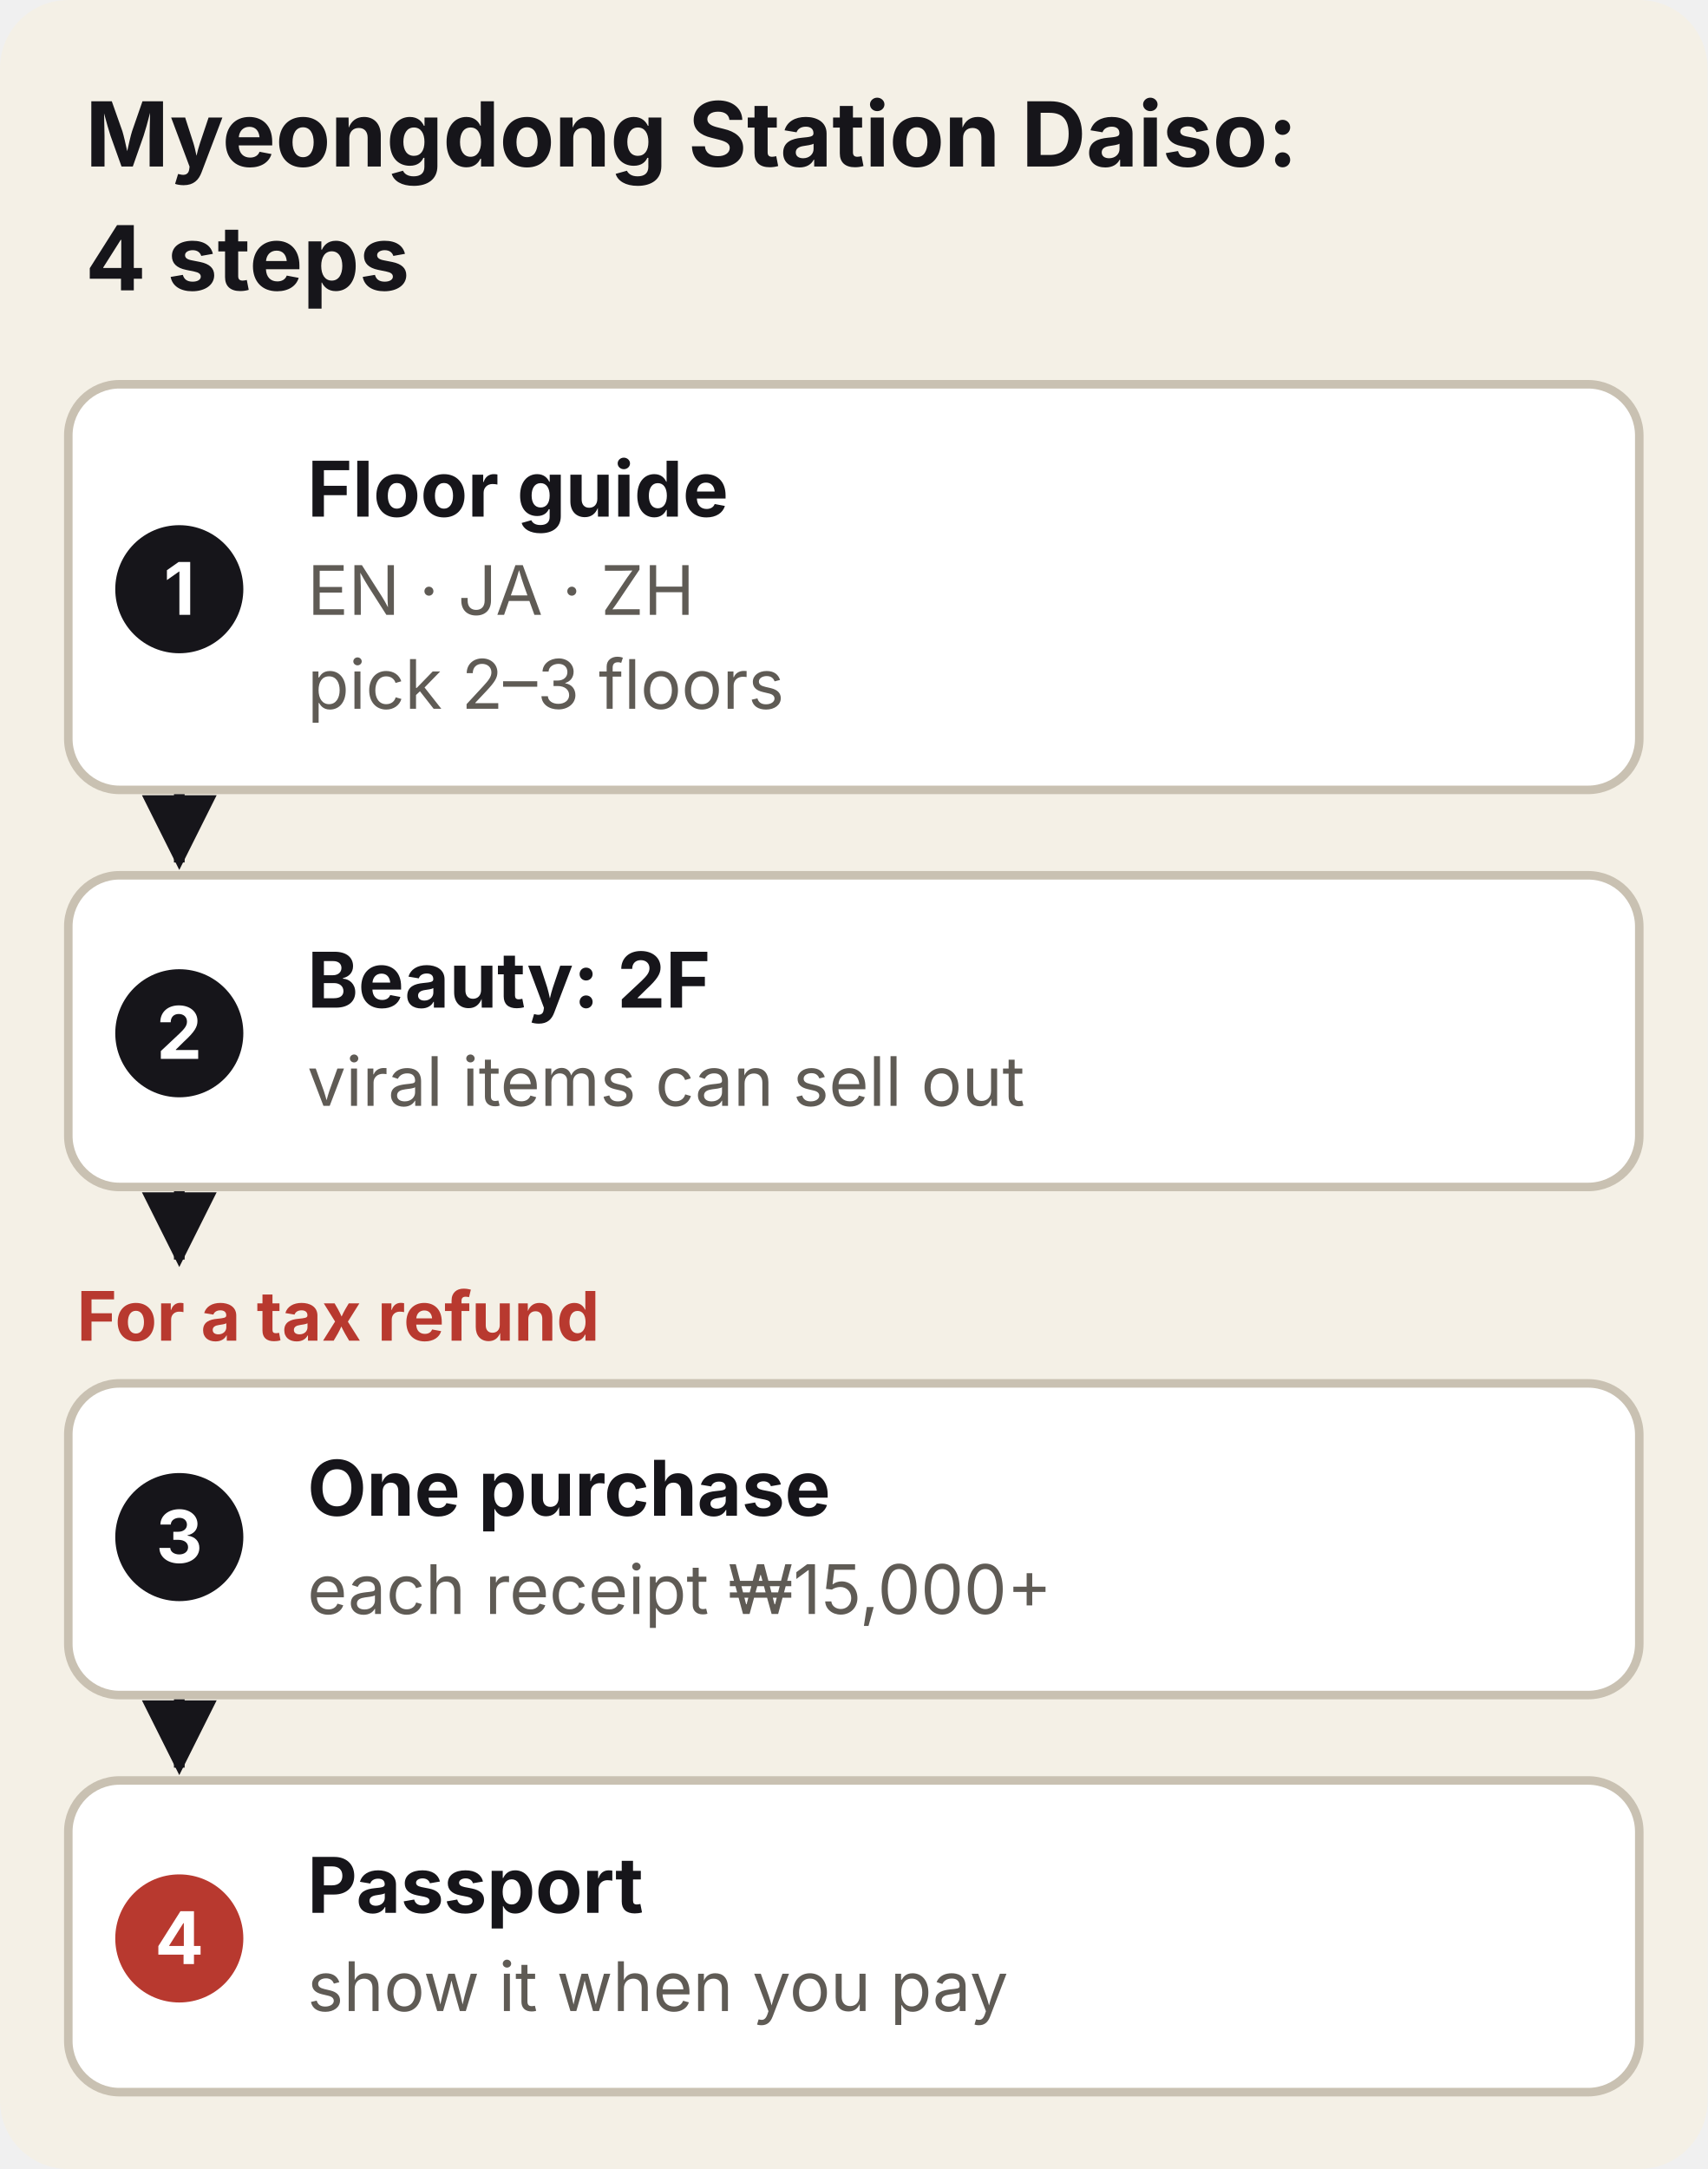
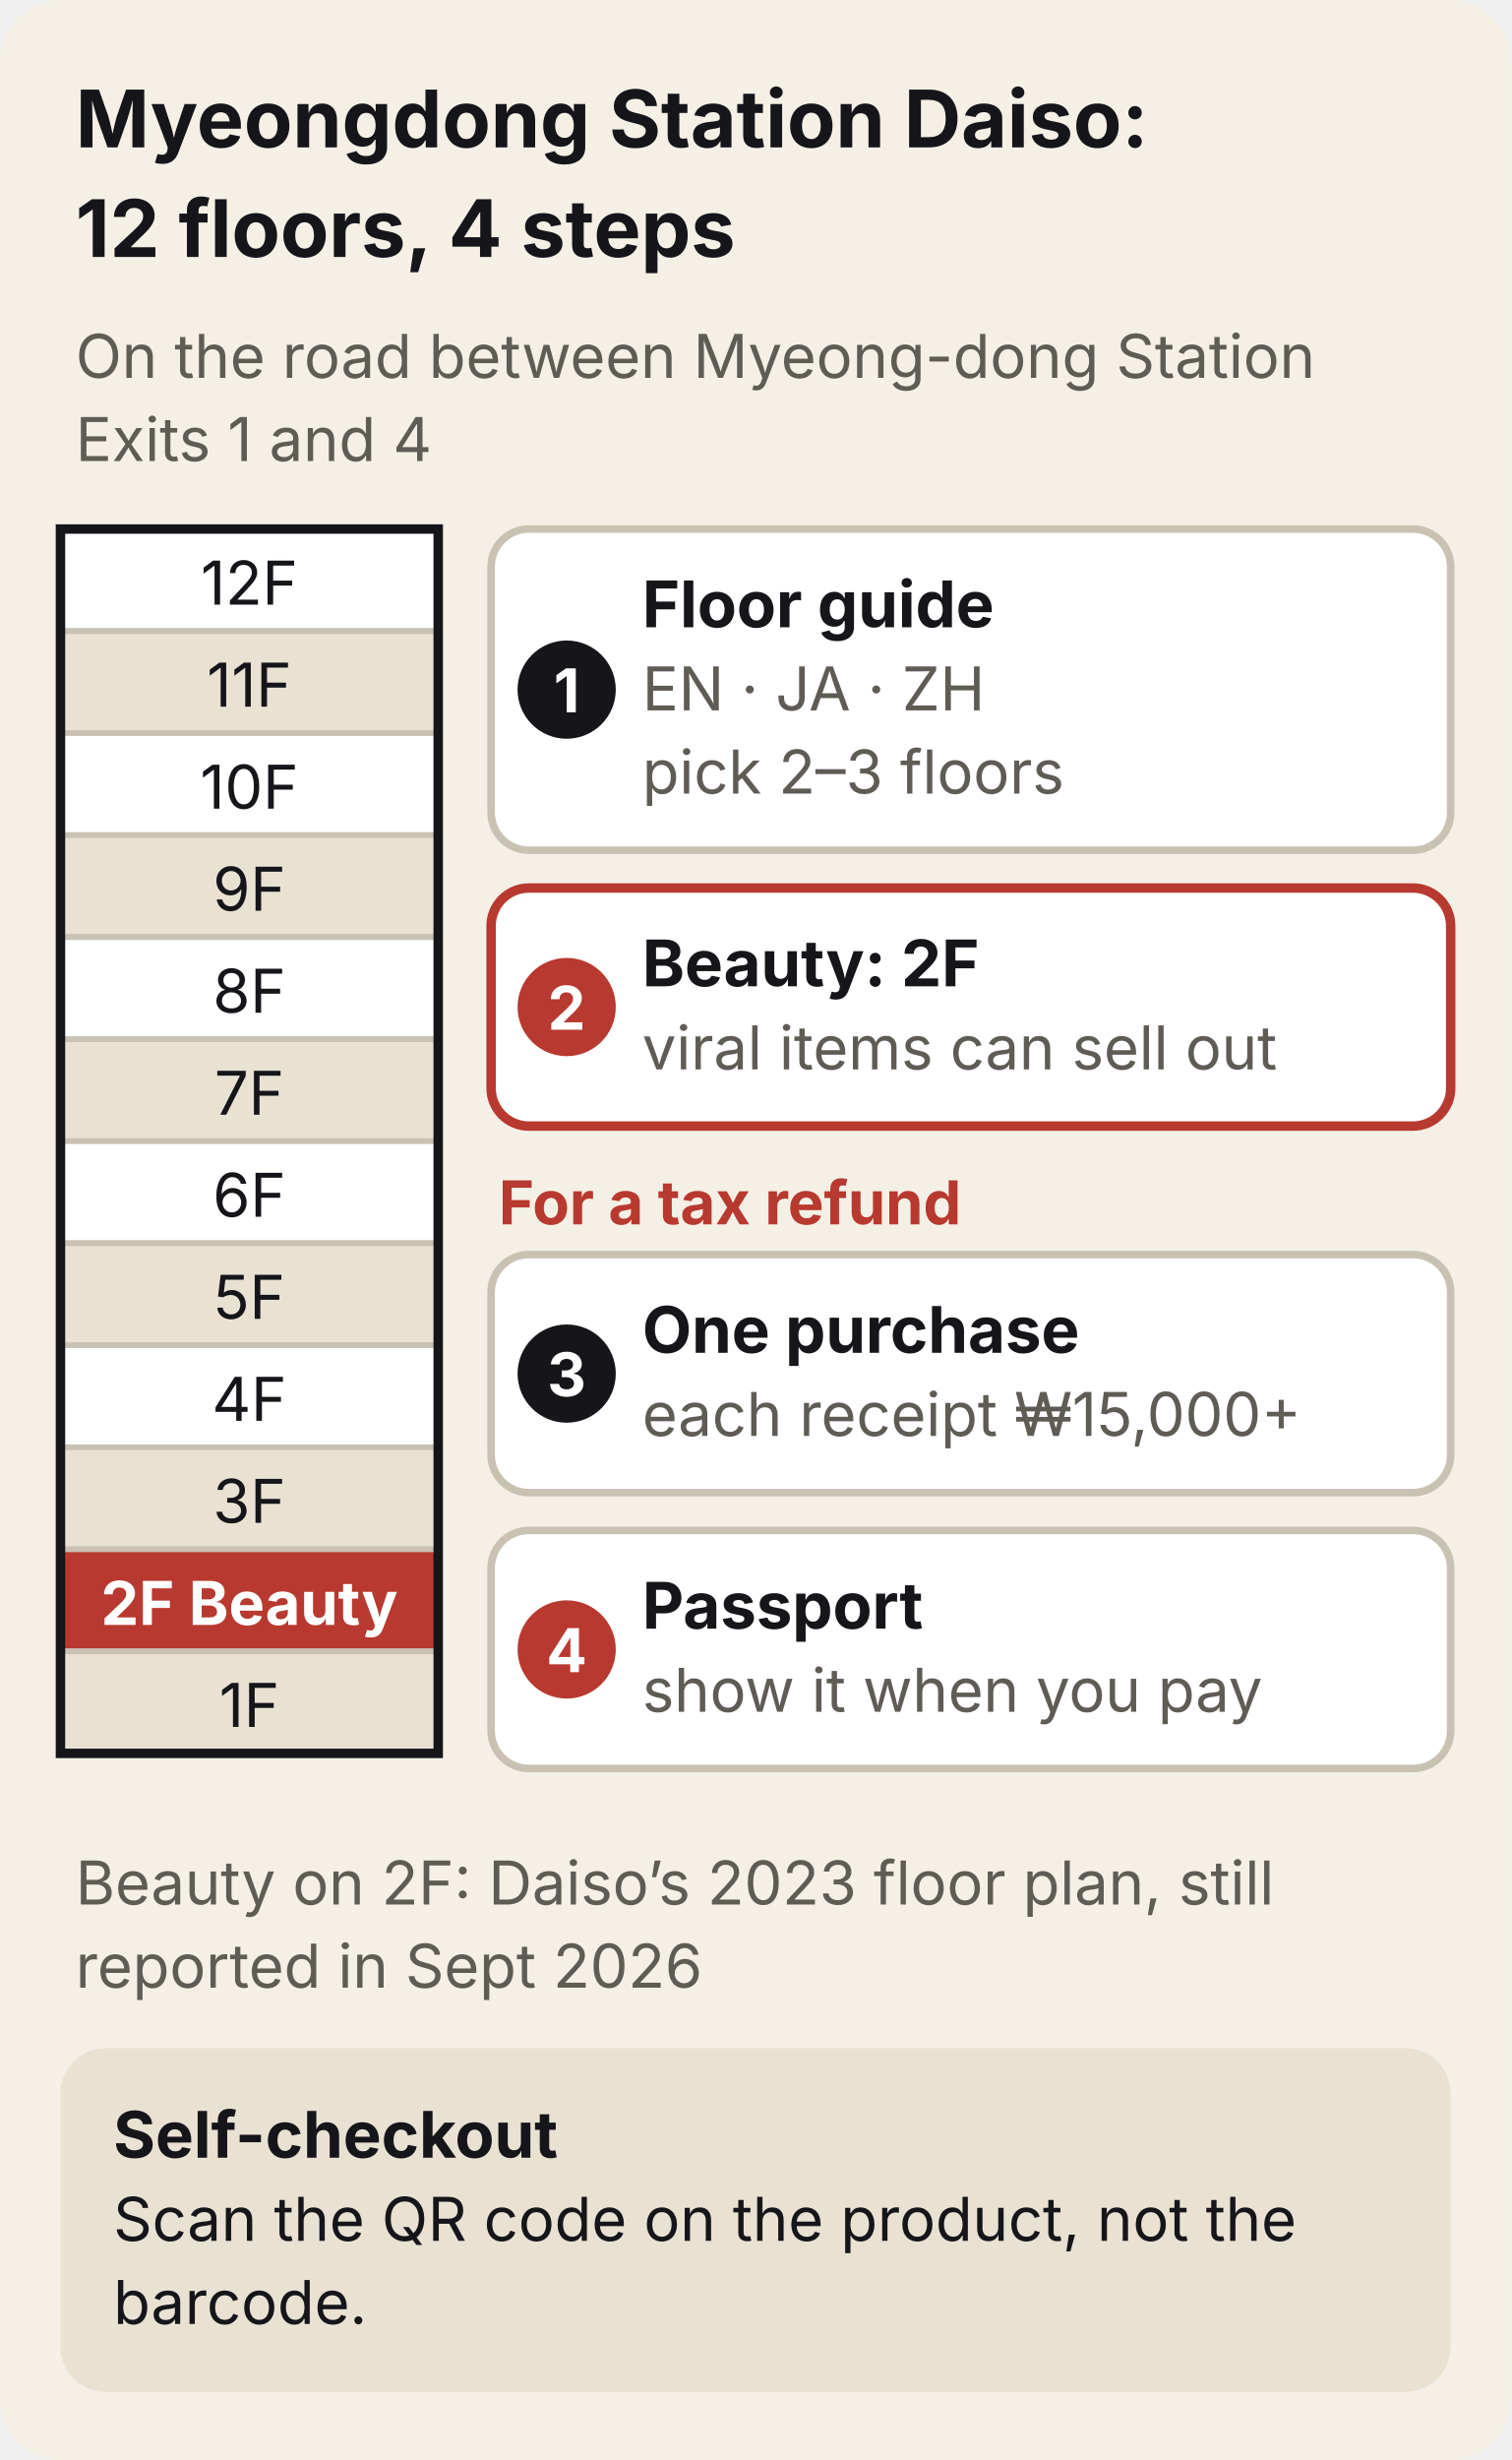
- <svg xmlns="http://www.w3.org/2000/svg" viewBox="0 0 400 508" role="img" aria-label="Myeongdong Station Daiso: 4 steps" font-family="system-ui, -apple-system, &quot;Noto Sans KR&quot;, &quot;Noto Sans JP&quot;, &quot;Noto Sans TC&quot;, sans-serif">
-   <rect width="400" height="508" rx="16" fill="#f4f0e6" />
+ <svg xmlns="http://www.w3.org/2000/svg" viewBox="0 0 400 651" role="img" aria-label="Myeongdong Station Daiso: 12 floors, 4 steps" font-family="system-ui, -apple-system, &quot;Noto Sans KR&quot;, &quot;Noto Sans JP&quot;, &quot;Noto Sans TC&quot;, sans-serif">
+   <rect width="400" height="651" rx="16" fill="#f4f0e6" />
  <defs>
    <marker id="ah" viewBox="0 0 10 10" refX="9" refY="5" markerWidth="7" markerHeight="7" orient="auto-start-reverse">
      <path d="M0,0 L10,5 L0,10 z" fill="#16151a" />
    </marker>
  </defs>
  <text x="20" y="39" font-size="21" fill="#16151a" font-weight="bold" text-anchor="start">Myeongdong Station Daiso:</text>
-   <text x="20" y="68" font-size="21" fill="#16151a" font-weight="bold" text-anchor="start">4 steps</text>
-   <rect x="16" y="90" width="368" height="95" rx="12" fill="#ffffff" stroke="#c9c1b2" stroke-width="2" />
-   <circle cx="42" cy="138" r="15" fill="#16151a" />
-   <text x="42" y="144" font-size="17" fill="#ffffff" font-weight="bold" text-anchor="middle">1</text>
-   <text x="72" y="121" font-size="18" fill="#16151a" font-weight="bold" text-anchor="start">Floor guide</text>
-   <text x="72" y="144" font-size="16" fill="#5f5b55" text-anchor="start">EN · JA · ZH</text>
-   <text x="72" y="166" font-size="16" fill="#5f5b55" text-anchor="start">pick 2–3 floors</text>
-   <line x1="42" y1="186" x2="42" y2="202" stroke="#16151a" stroke-width="2.5" marker-end="url(#ah)" />
-   <rect x="16" y="205" width="368" height="73" rx="12" fill="#ffffff" stroke="#c9c1b2" stroke-width="2" />
-   <circle cx="42" cy="242" r="15" fill="#16151a" />
-   <text x="42" y="248" font-size="17" fill="#ffffff" font-weight="bold" text-anchor="middle">2</text>
-   <text x="72" y="236" font-size="18" fill="#16151a" font-weight="bold" text-anchor="start">Beauty: 2F</text>
-   <text x="72" y="259" font-size="16" fill="#5f5b55" text-anchor="start">viral items can sell out</text>
-   <line x1="42" y1="279" x2="42" y2="295" stroke="#16151a" stroke-width="2.5" marker-end="url(#ah)" />
-   <text x="18" y="314" font-size="16" fill="#b8392f" font-weight="bold" text-anchor="start">For a tax refund</text>
-   <rect x="16" y="324" width="368" height="73" rx="12" fill="#ffffff" stroke="#c9c1b2" stroke-width="2" />
-   <circle cx="42" cy="360" r="15" fill="#16151a" />
-   <text x="42" y="366" font-size="17" fill="#ffffff" font-weight="bold" text-anchor="middle">3</text>
-   <text x="72" y="355" font-size="18" fill="#16151a" font-weight="bold" text-anchor="start">One purchase</text>
-   <text x="72" y="378" font-size="16" fill="#5f5b55" text-anchor="start">each receipt ₩15,000+</text>
-   <line x1="42" y1="398" x2="42" y2="414" stroke="#16151a" stroke-width="2.5" marker-end="url(#ah)" />
-   <rect x="16" y="417" width="368" height="73" rx="12" fill="#ffffff" stroke="#c9c1b2" stroke-width="2" />
-   <circle cx="42" cy="454" r="15" fill="#b8392f" />
-   <text x="42" y="460" font-size="17" fill="#ffffff" font-weight="bold" text-anchor="middle">4</text>
-   <text x="72" y="448" font-size="18" fill="#16151a" font-weight="bold" text-anchor="start">Passport</text>
-   <text x="72" y="471" font-size="16" fill="#5f5b55" text-anchor="start">show it when you pay</text>
+   <text x="20" y="68" font-size="21" fill="#16151a" font-weight="bold" text-anchor="start">12 floors, 4 steps</text>
+   <text x="20" y="100" font-size="16" fill="#5f5b55" text-anchor="start">On the road between Myeong-dong Station</text>
+   <text x="20" y="122" font-size="16" fill="#5f5b55" text-anchor="start">Exits 1 and 4</text>
+   <rect x="16" y="140" width="100" height="27" fill="#ffffff" stroke="#c9c1b2" stroke-width="1.5" />
+   <text x="66" y="160" font-size="16" fill="#16151a" text-anchor="middle">12F</text>
+   <rect x="16" y="167" width="100" height="27" fill="#e9e2d3" stroke="#c9c1b2" stroke-width="1.5" />
+   <text x="66" y="187" font-size="16" fill="#16151a" text-anchor="middle">11F</text>
+   <rect x="16" y="194" width="100" height="27" fill="#ffffff" stroke="#c9c1b2" stroke-width="1.5" />
+   <text x="66" y="214" font-size="16" fill="#16151a" text-anchor="middle">10F</text>
+   <rect x="16" y="221" width="100" height="27" fill="#e9e2d3" stroke="#c9c1b2" stroke-width="1.5" />
+   <text x="66" y="241" font-size="16" fill="#16151a" text-anchor="middle">9F</text>
+   <rect x="16" y="248" width="100" height="27" fill="#ffffff" stroke="#c9c1b2" stroke-width="1.5" />
+   <text x="66" y="268" font-size="16" fill="#16151a" text-anchor="middle">8F</text>
+   <rect x="16" y="275" width="100" height="27" fill="#e9e2d3" stroke="#c9c1b2" stroke-width="1.5" />
+   <text x="66" y="295" font-size="16" fill="#16151a" text-anchor="middle">7F</text>
+   <rect x="16" y="302" width="100" height="27" fill="#ffffff" stroke="#c9c1b2" stroke-width="1.5" />
+   <text x="66" y="322" font-size="16" fill="#16151a" text-anchor="middle">6F</text>
+   <rect x="16" y="329" width="100" height="27" fill="#e9e2d3" stroke="#c9c1b2" stroke-width="1.5" />
+   <text x="66" y="349" font-size="16" fill="#16151a" text-anchor="middle">5F</text>
+   <rect x="16" y="356" width="100" height="27" fill="#ffffff" stroke="#c9c1b2" stroke-width="1.5" />
+   <text x="66" y="376" font-size="16" fill="#16151a" text-anchor="middle">4F</text>
+   <rect x="16" y="383" width="100" height="27" fill="#e9e2d3" stroke="#c9c1b2" stroke-width="1.5" />
+   <text x="66" y="403" font-size="16" fill="#16151a" text-anchor="middle">3F</text>
+   <rect x="16" y="410" width="100" height="27" fill="#b8392f" stroke="#c9c1b2" stroke-width="1.5" />
+   <text x="66" y="430" font-size="16" fill="#ffffff" font-weight="bold" text-anchor="middle">2F Beauty</text>
+   <rect x="16" y="437" width="100" height="27" fill="#e9e2d3" stroke="#c9c1b2" stroke-width="1.5" />
+   <text x="66" y="457" font-size="16" fill="#16151a" text-anchor="middle">1F</text>
+   <rect x="16" y="140" width="100" height="324" fill="none" stroke="#16151a" stroke-width="2.5" />
+   <rect x="130" y="140" width="254" height="85" rx="10" fill="#ffffff" stroke="#c9c1b2" stroke-width="2" />
+   <circle cx="150" cy="182.5" r="13" fill="#16151a" />
+   <text x="150" y="188.5" font-size="16" fill="#ffffff" font-weight="bold" text-anchor="middle">1</text>
+   <text x="170" y="166" font-size="17" fill="#16151a" font-weight="bold" text-anchor="start">Floor guide</text>
+   <text x="170" y="188" font-size="16" fill="#5f5b55" text-anchor="start">EN · JA · ZH</text>
+   <text x="170" y="210" font-size="16" fill="#5f5b55" text-anchor="start">pick 2–3 floors</text>
+   <rect x="130" y="235" width="254" height="63" rx="10" fill="#ffffff" stroke="#b8392f" stroke-width="2.5" />
+   <circle cx="150" cy="266.5" r="13" fill="#b8392f" />
+   <text x="150" y="272.5" font-size="16" fill="#ffffff" font-weight="bold" text-anchor="middle">2</text>
+   <text x="170" y="261" font-size="17" fill="#16151a" font-weight="bold" text-anchor="start">Beauty: 2F</text>
+   <text x="170" y="283" font-size="16" fill="#5f5b55" text-anchor="start">viral items can sell out</text>
+   <text x="132" y="324" font-size="16" fill="#b8392f" font-weight="bold" text-anchor="start">For a tax refund</text>
+   <rect x="130" y="332" width="254" height="63" rx="10" fill="#ffffff" stroke="#c9c1b2" stroke-width="2" />
+   <circle cx="150" cy="363.5" r="13" fill="#16151a" />
+   <text x="150" y="369.5" font-size="16" fill="#ffffff" font-weight="bold" text-anchor="middle">3</text>
+   <text x="170" y="358" font-size="17" fill="#16151a" font-weight="bold" text-anchor="start">One purchase</text>
+   <text x="170" y="380" font-size="16" fill="#5f5b55" text-anchor="start">each receipt ₩15,000+</text>
+   <rect x="130" y="405" width="254" height="63" rx="10" fill="#ffffff" stroke="#c9c1b2" stroke-width="2" />
+   <circle cx="150" cy="436.5" r="13" fill="#b8392f" />
+   <text x="150" y="442.5" font-size="16" fill="#ffffff" font-weight="bold" text-anchor="middle">4</text>
+   <text x="170" y="431" font-size="17" fill="#16151a" font-weight="bold" text-anchor="start">Passport</text>
+   <text x="170" y="453" font-size="16" fill="#5f5b55" text-anchor="start">show it when you pay</text>
+   <text x="20" y="504" font-size="16" fill="#5f5b55" text-anchor="start">Beauty on 2F: Daiso’s 2023 floor plan, still</text>
+   <text x="20" y="526" font-size="16" fill="#5f5b55" text-anchor="start">reported in Sept 2026</text>
+   <rect x="16" y="542" width="368" height="91" rx="12" fill="#e9e2d3" />
+   <text x="30" y="571" font-size="17" fill="#16151a" font-weight="bold" text-anchor="start">Self-checkout</text>
+   <text x="30" y="593" font-size="16" fill="#16151a" text-anchor="start">Scan the QR code on the product, not the</text>
+   <text x="30" y="615" font-size="16" fill="#16151a" text-anchor="start">barcode.</text>
</svg>
